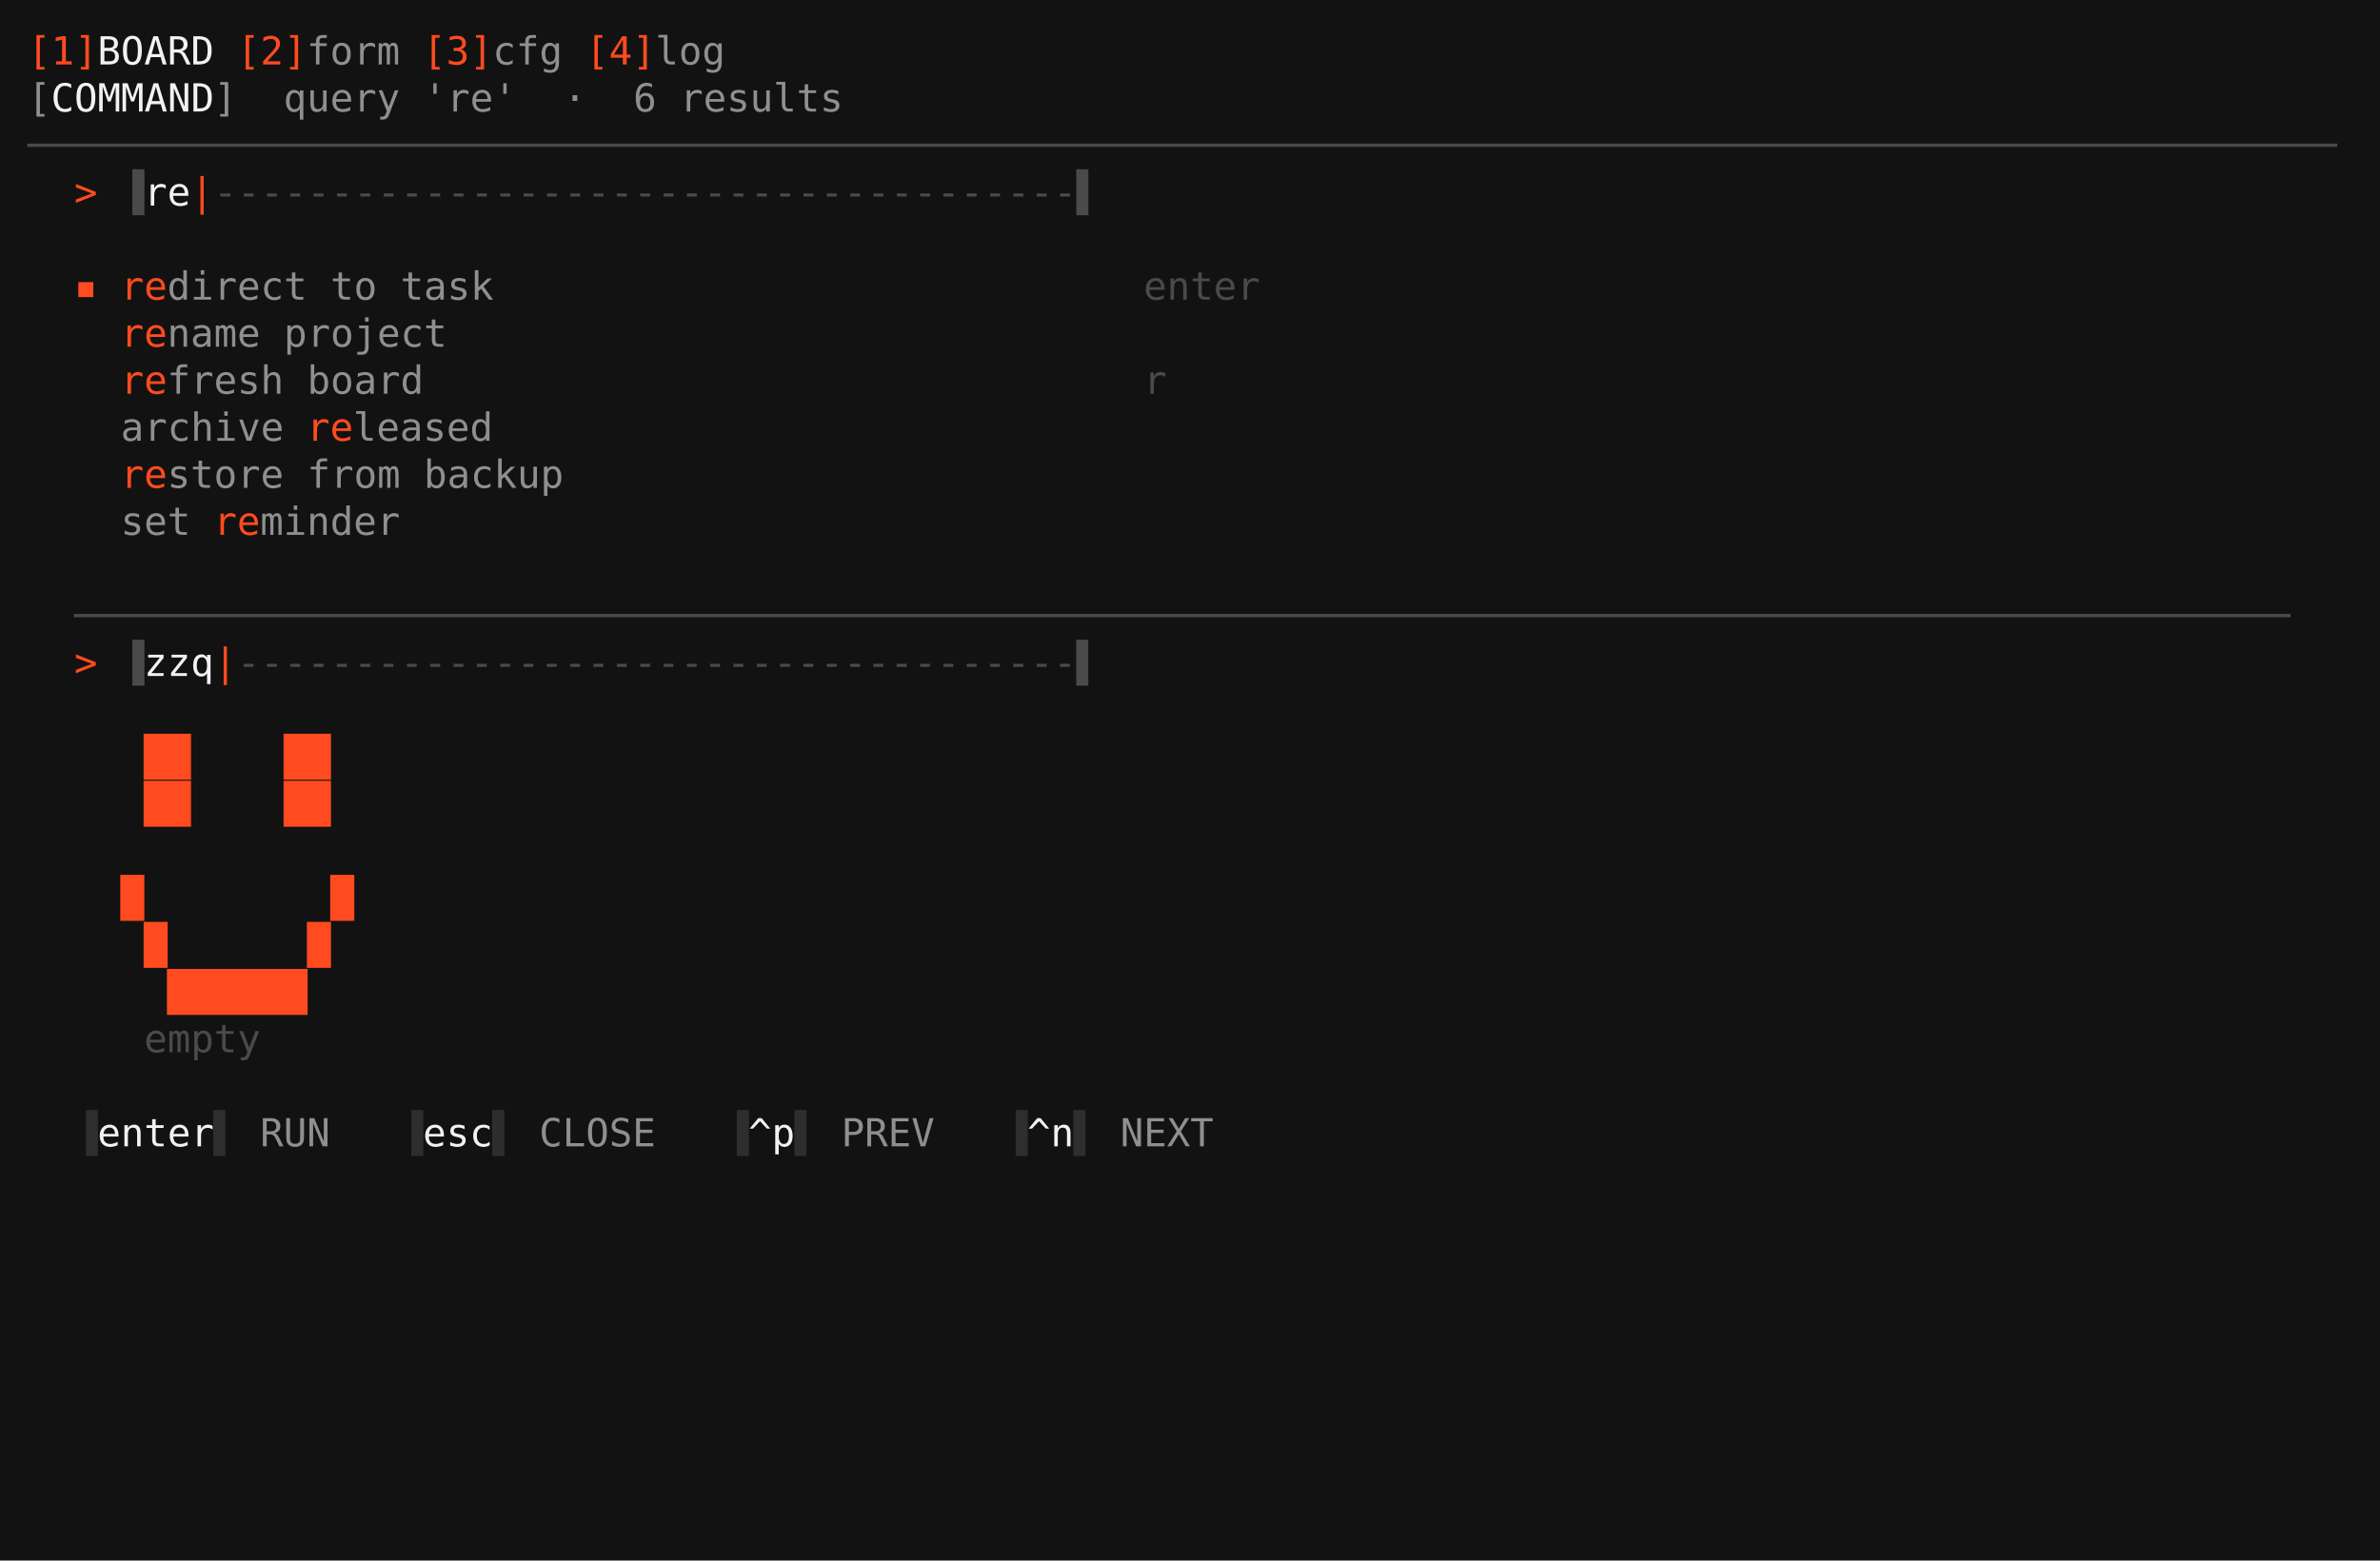
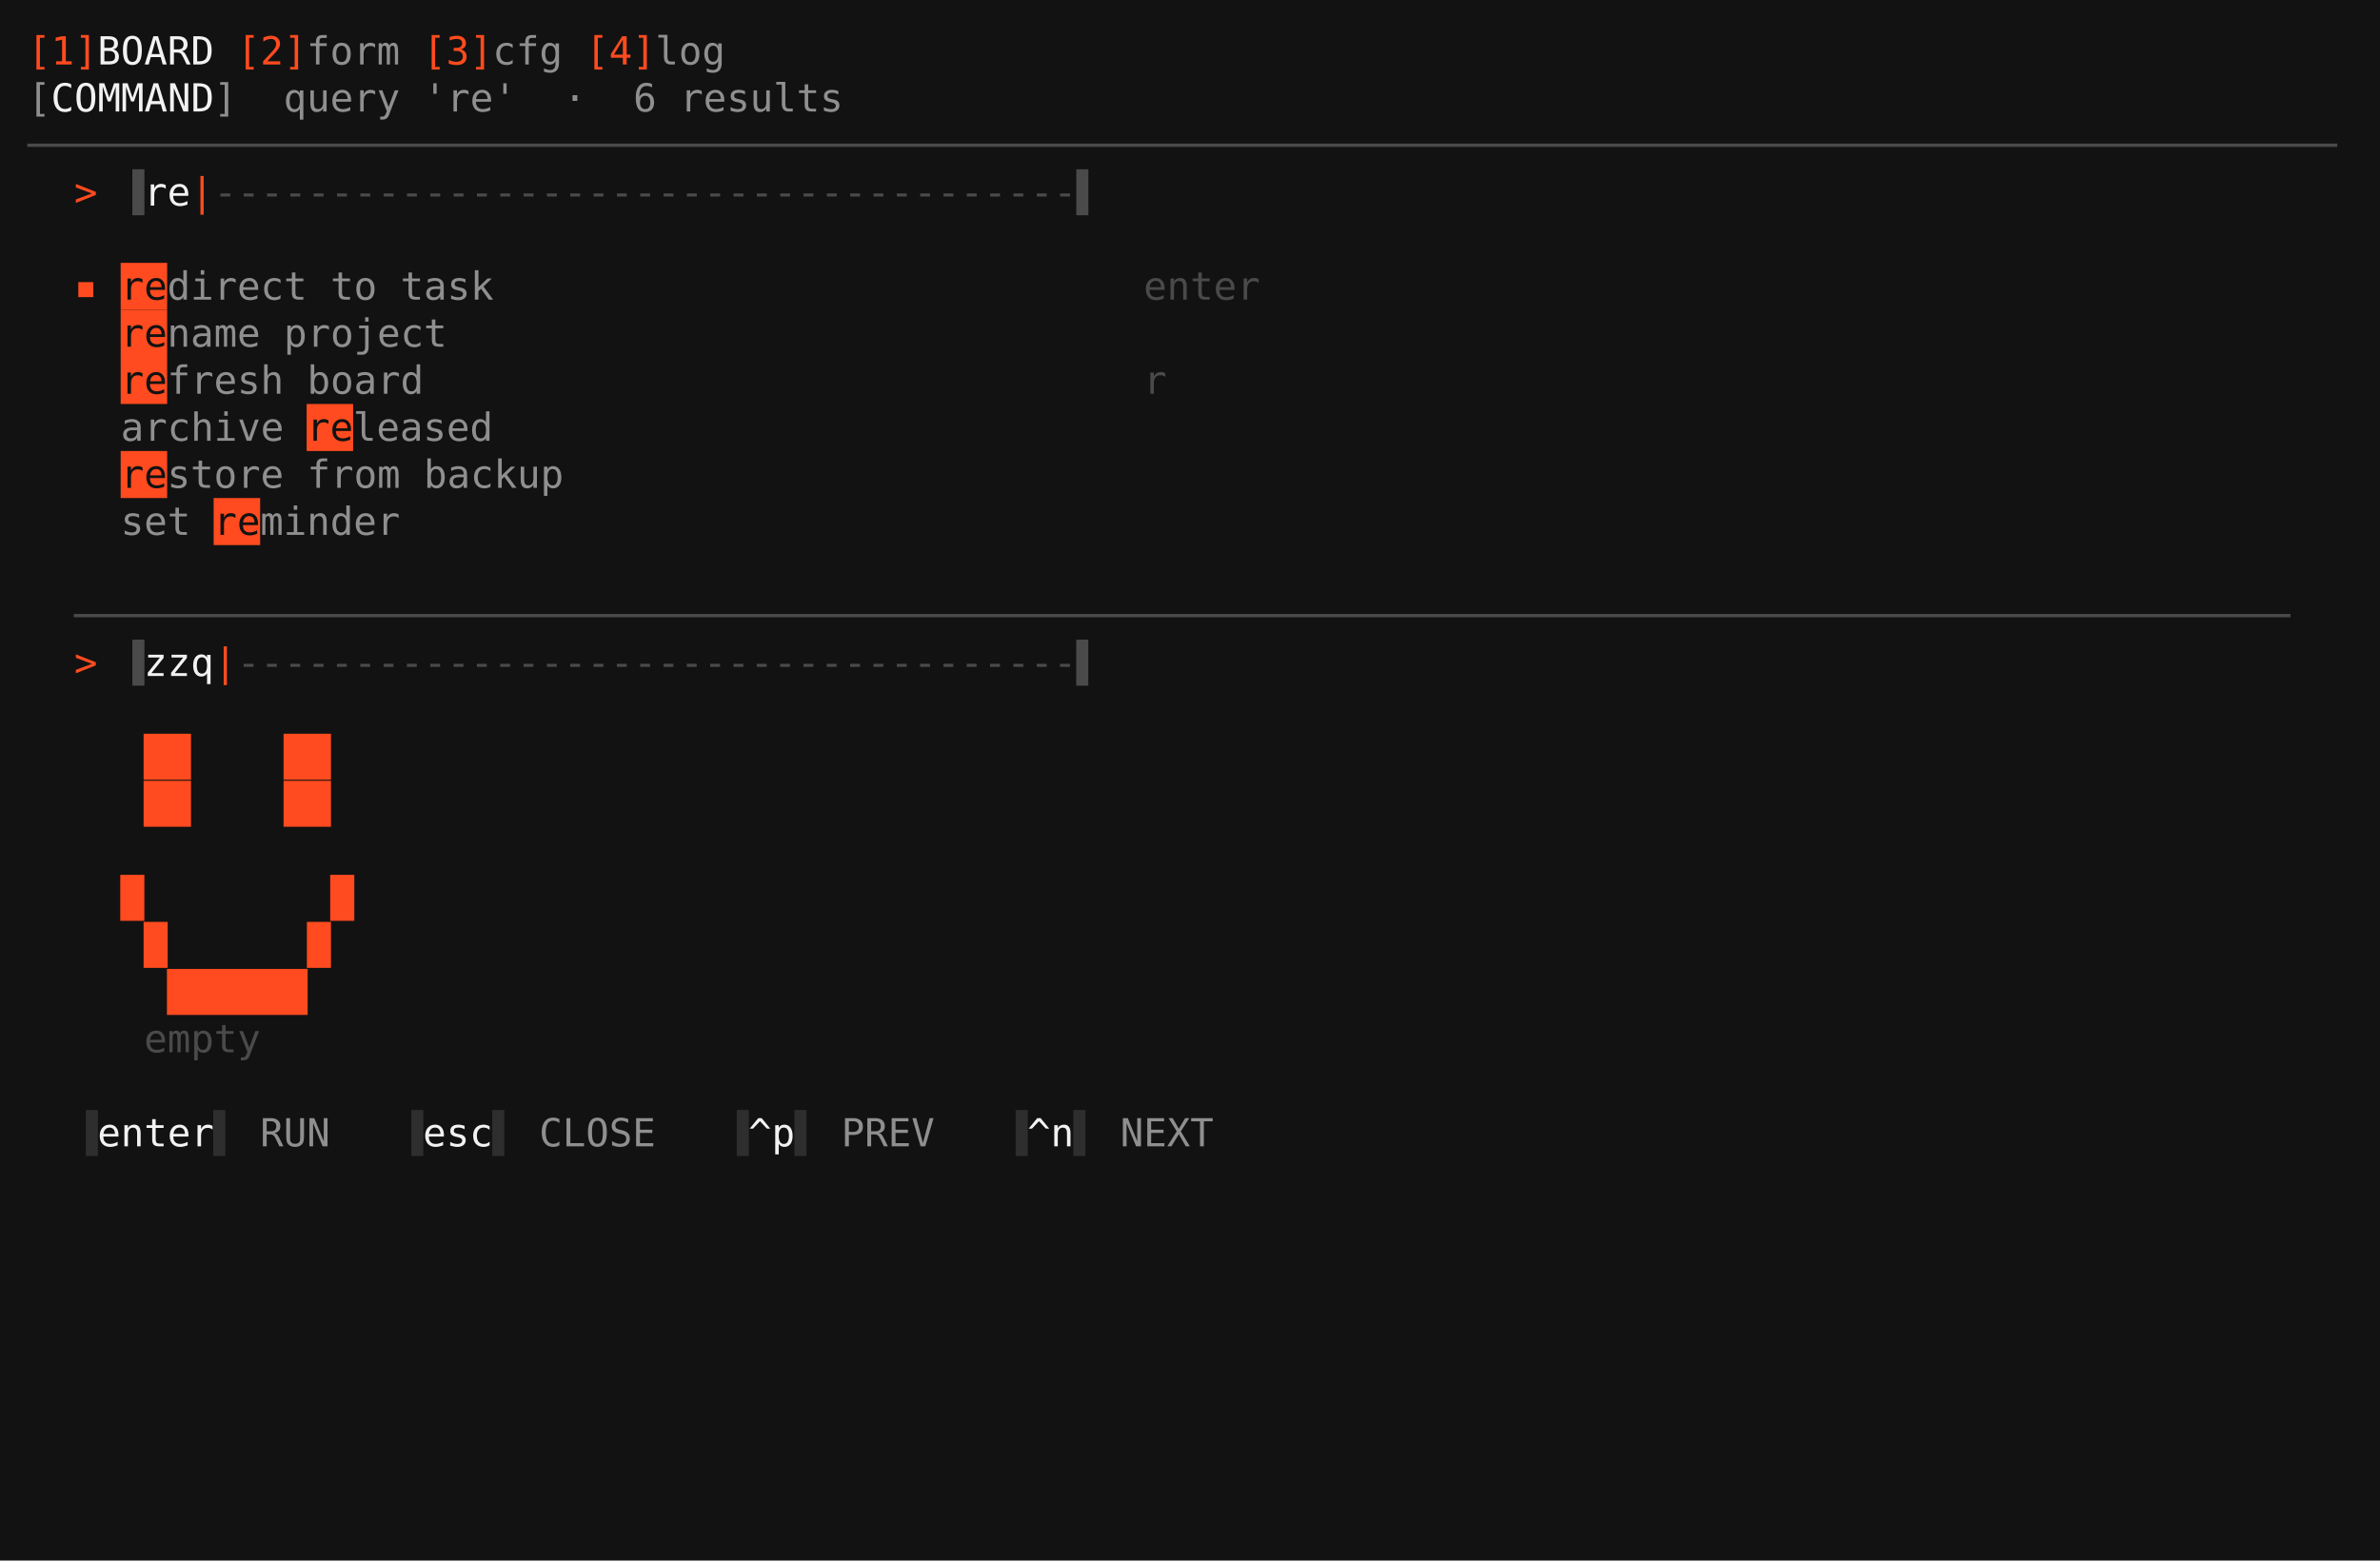
<svg xmlns="http://www.w3.org/2000/svg" viewBox="0 0 860.0 564.0" role="img" aria-label="taskboard · industrial · S6 command palette">
  <rect width="860.0" height="564.0" fill="#121212" />
  <g font-family="ui-monospace,SFMono-Regular,'DejaVu Sans Mono','Cascadia Mono',Menlo,Consolas,'Liberation Mono',monospace" font-size="14.0" xml:space="preserve" style="white-space:pre;font-variant-ligatures:none">
    <text x="10.0" y="23.3" fill="#ff4b1f">[1]</text>
    <text x="35.2" y="23.3" fill="#f2f2f2">BOARD</text>
    <text x="85.6" y="23.3" fill="#ff4b1f">[2]</text>
    <text x="110.8" y="23.3" fill="#8f8f8f">form</text>
    <text x="152.8" y="23.3" fill="#ff4b1f">[3]</text>
    <text x="178.0" y="23.3" fill="#8f8f8f">cfg</text>
    <text x="211.6" y="23.3" fill="#ff4b1f">[4]</text>
    <text x="236.8" y="23.3" fill="#8f8f8f">log</text>
    <text x="10.0" y="40.3" fill="#8f8f8f">[</text>
    <text x="18.4" y="40.3" fill="#f2f2f2">COMMAND</text>
    <text x="77.2" y="40.3" fill="#8f8f8f">]</text>
    <text x="102.4" y="40.3" fill="#8f8f8f">query 're'  ·  6 results</text>
    <text x="10.0" y="57.3" fill="#4a4a4a">───────────────────────────────────────────────────────────────────────────────────────────────────</text>
    <text x="26.8" y="74.3" fill="#ff4b1f">&gt; </text>
    <text x="43.6" y="74.3" fill="#4a4a4a">▐</text>
    <text x="52.0" y="74.3" fill="#f2f2f2">re</text>
    <text x="68.8" y="74.3" fill="#ff4b1f">|</text>
    <text x="77.2" y="74.3" fill="#4a4a4a">-------------------------------------▌</text>
+     <rect x="43.6" y="95.0" width="16.8" height="17.0" fill="#ff4b1f" />
    <text x="26.8" y="108.3" fill="#ff4b1f">▪</text>
-     <text x="43.6" y="108.3" fill="#ff4b1f">re</text>
+     <text x="43.6" y="108.3" fill="#121212">re</text>
    <text x="60.4" y="108.3" fill="#8f8f8f">direct to task</text>
    <text x="413.2" y="108.3" fill="#4a4a4a">enter</text>
-     <text x="43.6" y="125.3" fill="#ff4b1f">re</text>
+     <rect x="43.6" y="112.0" width="16.8" height="17.0" fill="#ff4b1f" />
+     <text x="43.6" y="125.3" fill="#121212">re</text>
    <text x="60.4" y="125.3" fill="#8f8f8f">name project</text>
-     <text x="43.6" y="142.3" fill="#ff4b1f">re</text>
+     <rect x="43.6" y="129.0" width="16.8" height="17.0" fill="#ff4b1f" />
+     <text x="43.6" y="142.3" fill="#121212">re</text>
    <text x="60.4" y="142.3" fill="#8f8f8f">fresh board</text>
    <text x="413.2" y="142.3" fill="#4a4a4a">r</text>
+     <rect x="110.8" y="146.0" width="16.8" height="17.0" fill="#ff4b1f" />
    <text x="43.6" y="159.3" fill="#8f8f8f">archive </text>
-     <text x="110.8" y="159.3" fill="#ff4b1f">re</text>
+     <text x="110.8" y="159.3" fill="#121212">re</text>
    <text x="127.6" y="159.3" fill="#8f8f8f">leased</text>
-     <text x="43.6" y="176.3" fill="#ff4b1f">re</text>
+     <rect x="43.6" y="163.0" width="16.8" height="17.0" fill="#ff4b1f" />
+     <text x="43.6" y="176.3" fill="#121212">re</text>
    <text x="60.4" y="176.3" fill="#8f8f8f">store from backup</text>
+     <rect x="77.2" y="180.0" width="16.8" height="17.0" fill="#ff4b1f" />
    <text x="43.6" y="193.3" fill="#8f8f8f">set </text>
-     <text x="77.2" y="193.3" fill="#ff4b1f">re</text>
+     <text x="77.2" y="193.3" fill="#121212">re</text>
    <text x="94.0" y="193.3" fill="#8f8f8f">minder</text>
    <text x="26.8" y="227.3" fill="#4a4a4a">───────────────────────────────────────────────────────────────────────────────────────────────</text>
    <text x="26.8" y="244.3" fill="#ff4b1f">&gt; </text>
    <text x="43.6" y="244.3" fill="#4a4a4a">▐</text>
    <text x="52.0" y="244.3" fill="#f2f2f2">zzq</text>
    <text x="77.2" y="244.3" fill="#ff4b1f">|</text>
    <text x="85.6" y="244.3" fill="#4a4a4a">------------------------------------▌</text>
    <text x="43.6" y="278.3" fill="#ff4b1f"> ██    ██ </text>
    <text x="43.6" y="295.3" fill="#ff4b1f"> ██    ██ </text>
    <text x="43.6" y="329.3" fill="#ff4b1f">█        █</text>
    <text x="43.6" y="346.3" fill="#ff4b1f"> █      █ </text>
    <text x="43.6" y="363.3" fill="#ff4b1f">  ██████  </text>
    <text x="43.6" y="380.3" fill="#4a4a4a"> empty</text>
    <text x="26.8" y="414.3" fill="#2e2e2e">▐</text>
    <text x="35.2" y="414.3" fill="#f2f2f2">enter</text>
    <text x="77.2" y="414.3" fill="#2e2e2e">▌</text>
    <text x="94.0" y="414.3" fill="#8f8f8f">RUN</text>
    <text x="144.4" y="414.3" fill="#2e2e2e">▐</text>
    <text x="152.8" y="414.3" fill="#f2f2f2">esc</text>
    <text x="178.0" y="414.3" fill="#2e2e2e">▌</text>
    <text x="194.8" y="414.3" fill="#8f8f8f">CLOSE</text>
    <text x="262.0" y="414.3" fill="#2e2e2e">▐</text>
    <text x="270.4" y="414.3" fill="#f2f2f2">^p</text>
    <text x="287.2" y="414.3" fill="#2e2e2e">▌</text>
    <text x="304.0" y="414.3" fill="#8f8f8f">PREV</text>
    <text x="362.8" y="414.3" fill="#2e2e2e">▐</text>
    <text x="371.2" y="414.3" fill="#f2f2f2">^n</text>
    <text x="388.0" y="414.3" fill="#2e2e2e">▌</text>
    <text x="404.8" y="414.3" fill="#8f8f8f">NEXT</text>
  </g>
</svg>
